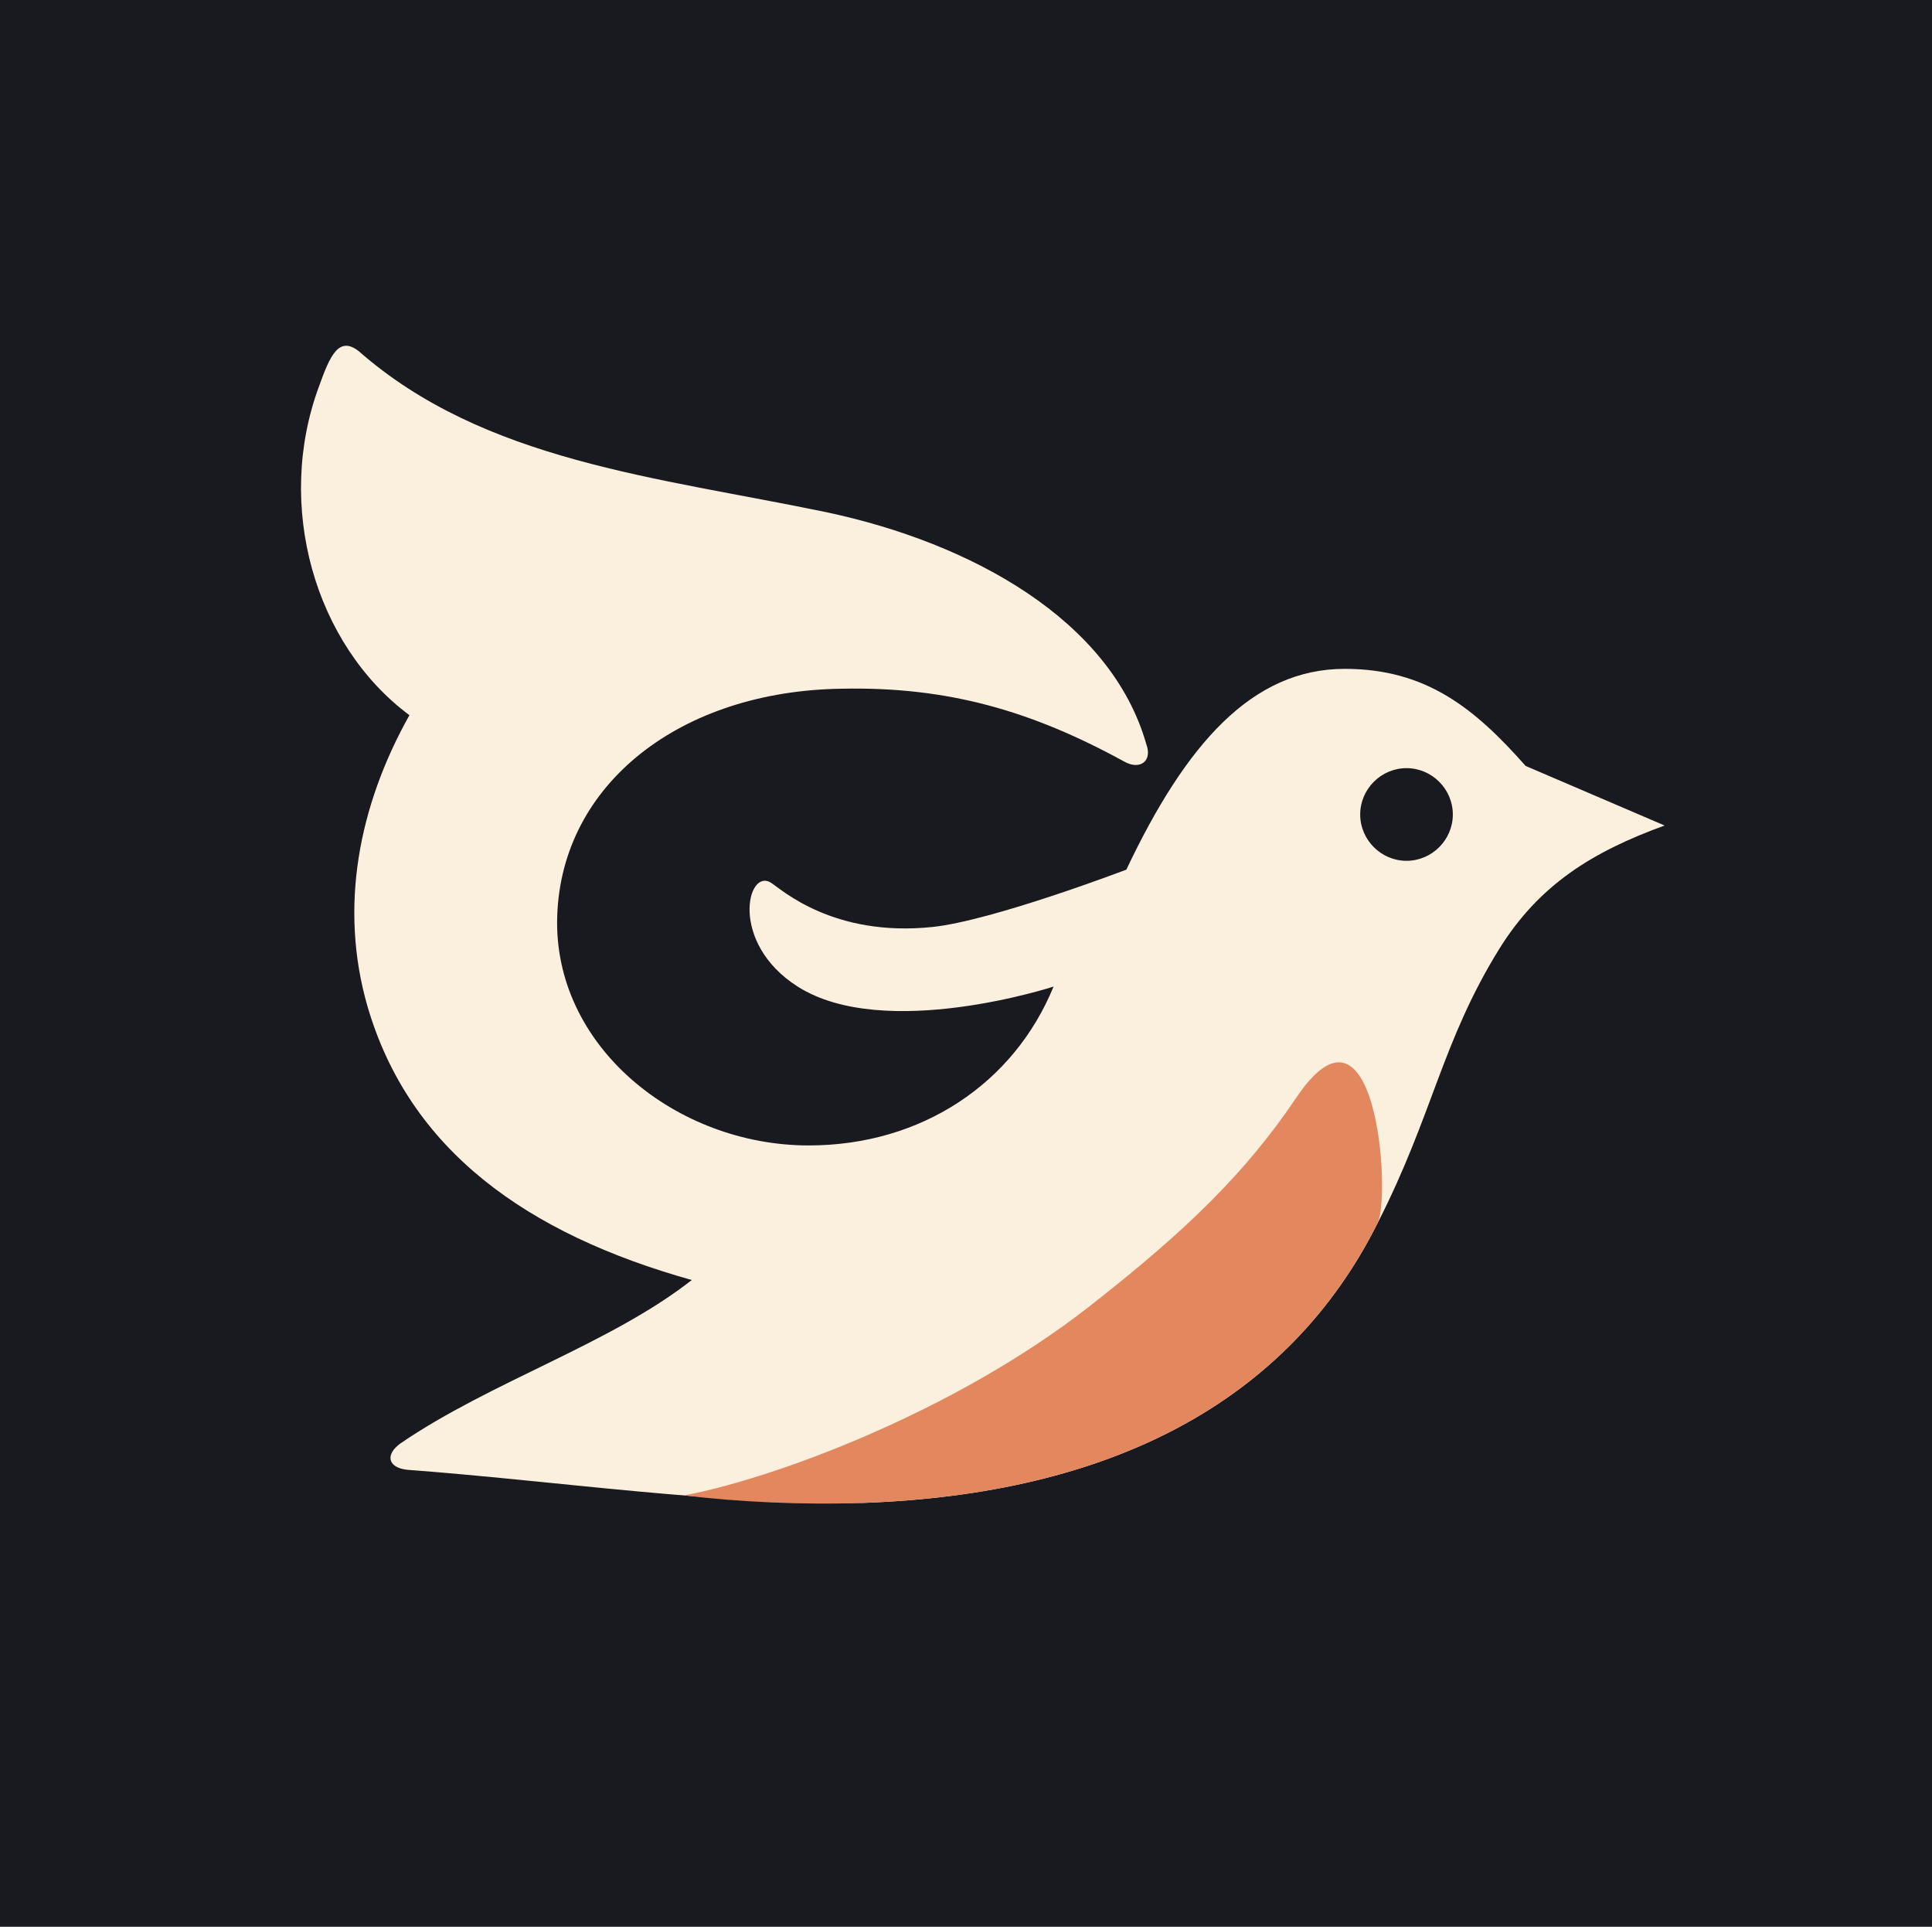
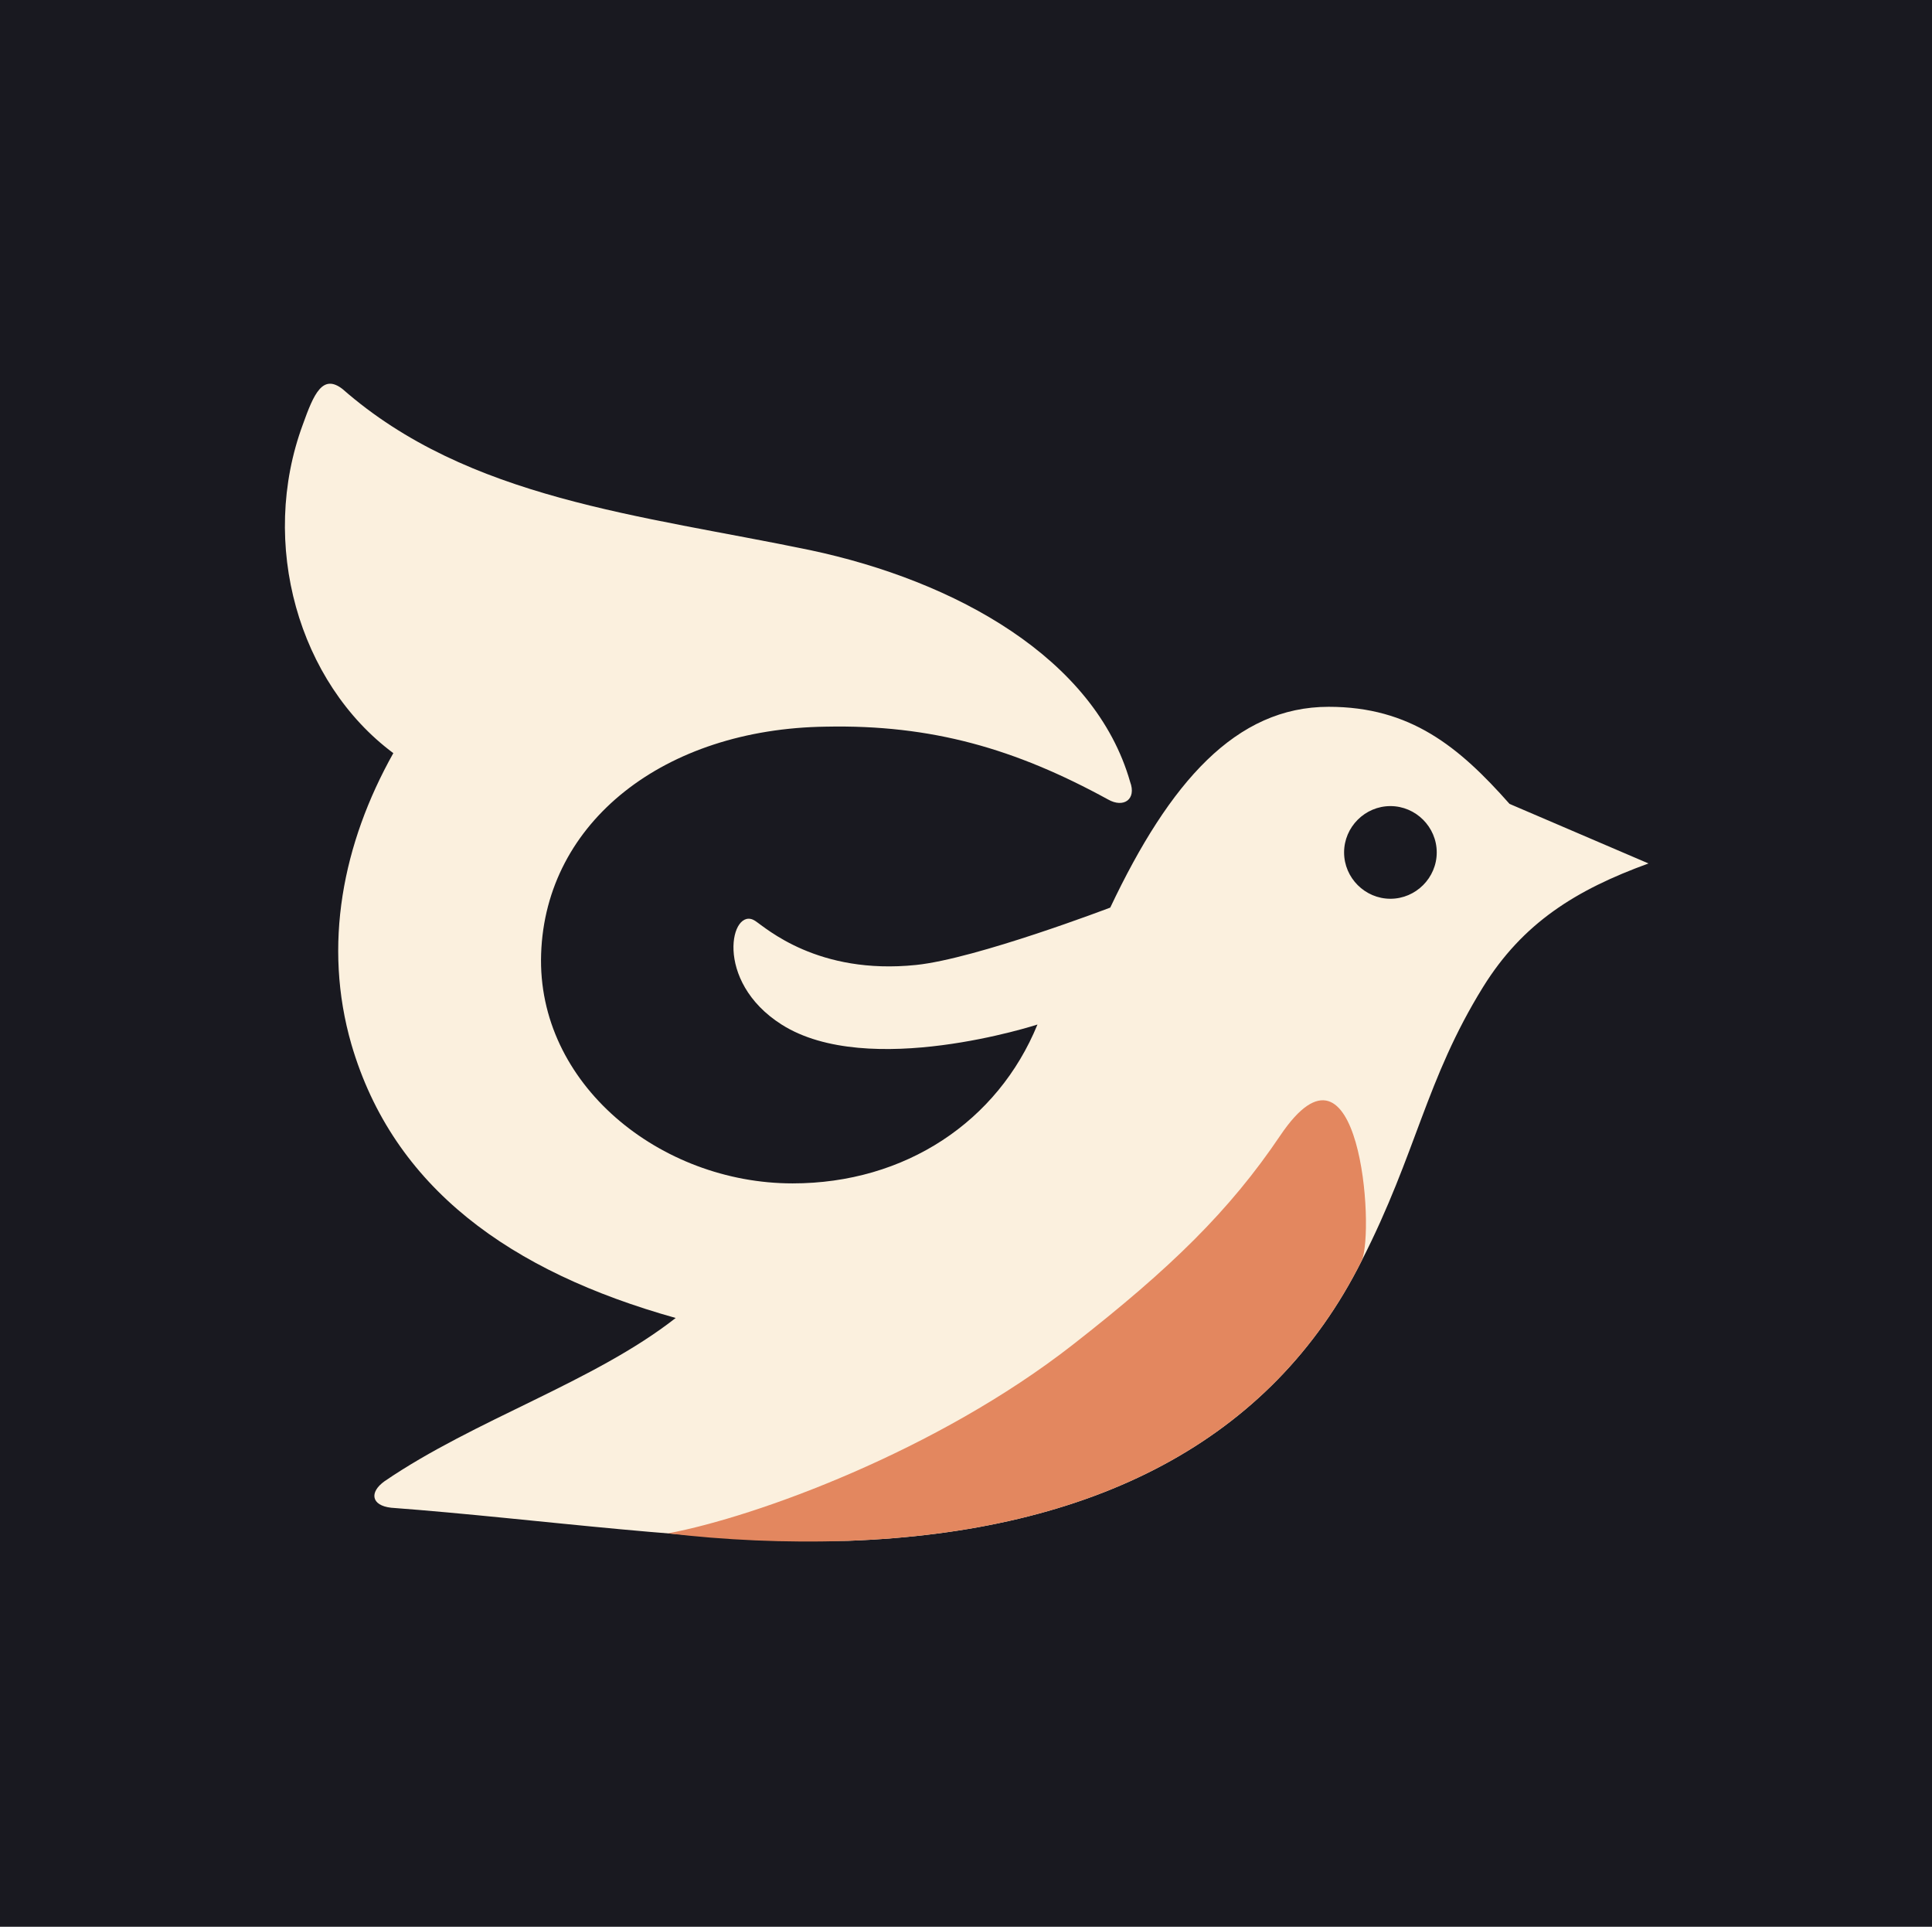
<svg xmlns="http://www.w3.org/2000/svg" width="100%" height="100%" viewBox="0 0 1026 1023" version="1.1" xml:space="preserve" style="fill-rule:evenodd;clip-rule:evenodd;stroke-linejoin:round;stroke-miterlimit:2;">
  <g id="tile" transform="matrix(1,0,0,1,-114,-119)">
    <rect x="114" y="119" width="1026" height="1023" style="fill:rgb(25,25,32);" />
  </g>
-   <g id="bird" transform="matrix(1.17148,0,0,1.17148,-223.0482,-223.5882)">
+   <g id="bird" transform="matrix(1.17148,0,0,1.17148,-231.5982,-203.4382)">
    <path d="M353,350C410,400 488,407 565,423C631,437 694,472 710,528C713,536 707,540 700,536C658,513 620,502 572,503C499,504 445,546 443,606C441,665 497,710 557,710C608,710 650,682 668,638C668,638 591.346,662.998 552,638C520.848,618.208 529.073,583.887 540,591C544.95,594.222 568.327,615.622 613,611C640.263,608.179 701,585 701,585C728,528 758,494 800,494C837,494 859,512 882,538L945,565C912,577 888,592 870,621C844,663 840,696 815,745C774,827 693,868 582,872C516,873 442,862 375,857C366,856 365,850 372,845C413,817 467,800 504,771C429,750 376,712 357,647C344,602 353,556 376,515C333,483 315,420 335,366C340,352 344,343 353,350ZM849,560C849,571.52 839.52,581 828,581C816.48,581 807,571.52 807,560C807,548.48 816.48,539 828,539C839.52,539 849,548.48 849,560Z" style="fill:rgb(251,240,222);" />
  </g>
-   <g transform="matrix(1.17148,0,0,1.17148,-223.0482,-223.5882)">
+   <g transform="matrix(1.17148,0,0,1.17148,-231.5982,-203.4382)">
    <g>
      <path id="belly-accent" d="M778.075,688.293C814.002,635.022 821.006,730.985 815,745C774.149,826.702 693.42,867.985 582,872C553.993,873 525.509,871.613 500.545,868.618C540.603,861.07 622.393,831.233 684.002,783.13C728.415,748.454 755.065,722.412 778.075,688.293Z" style="fill:rgb(227,135,95);fill-rule:nonzero;" />
    </g>
  </g>
</svg>
